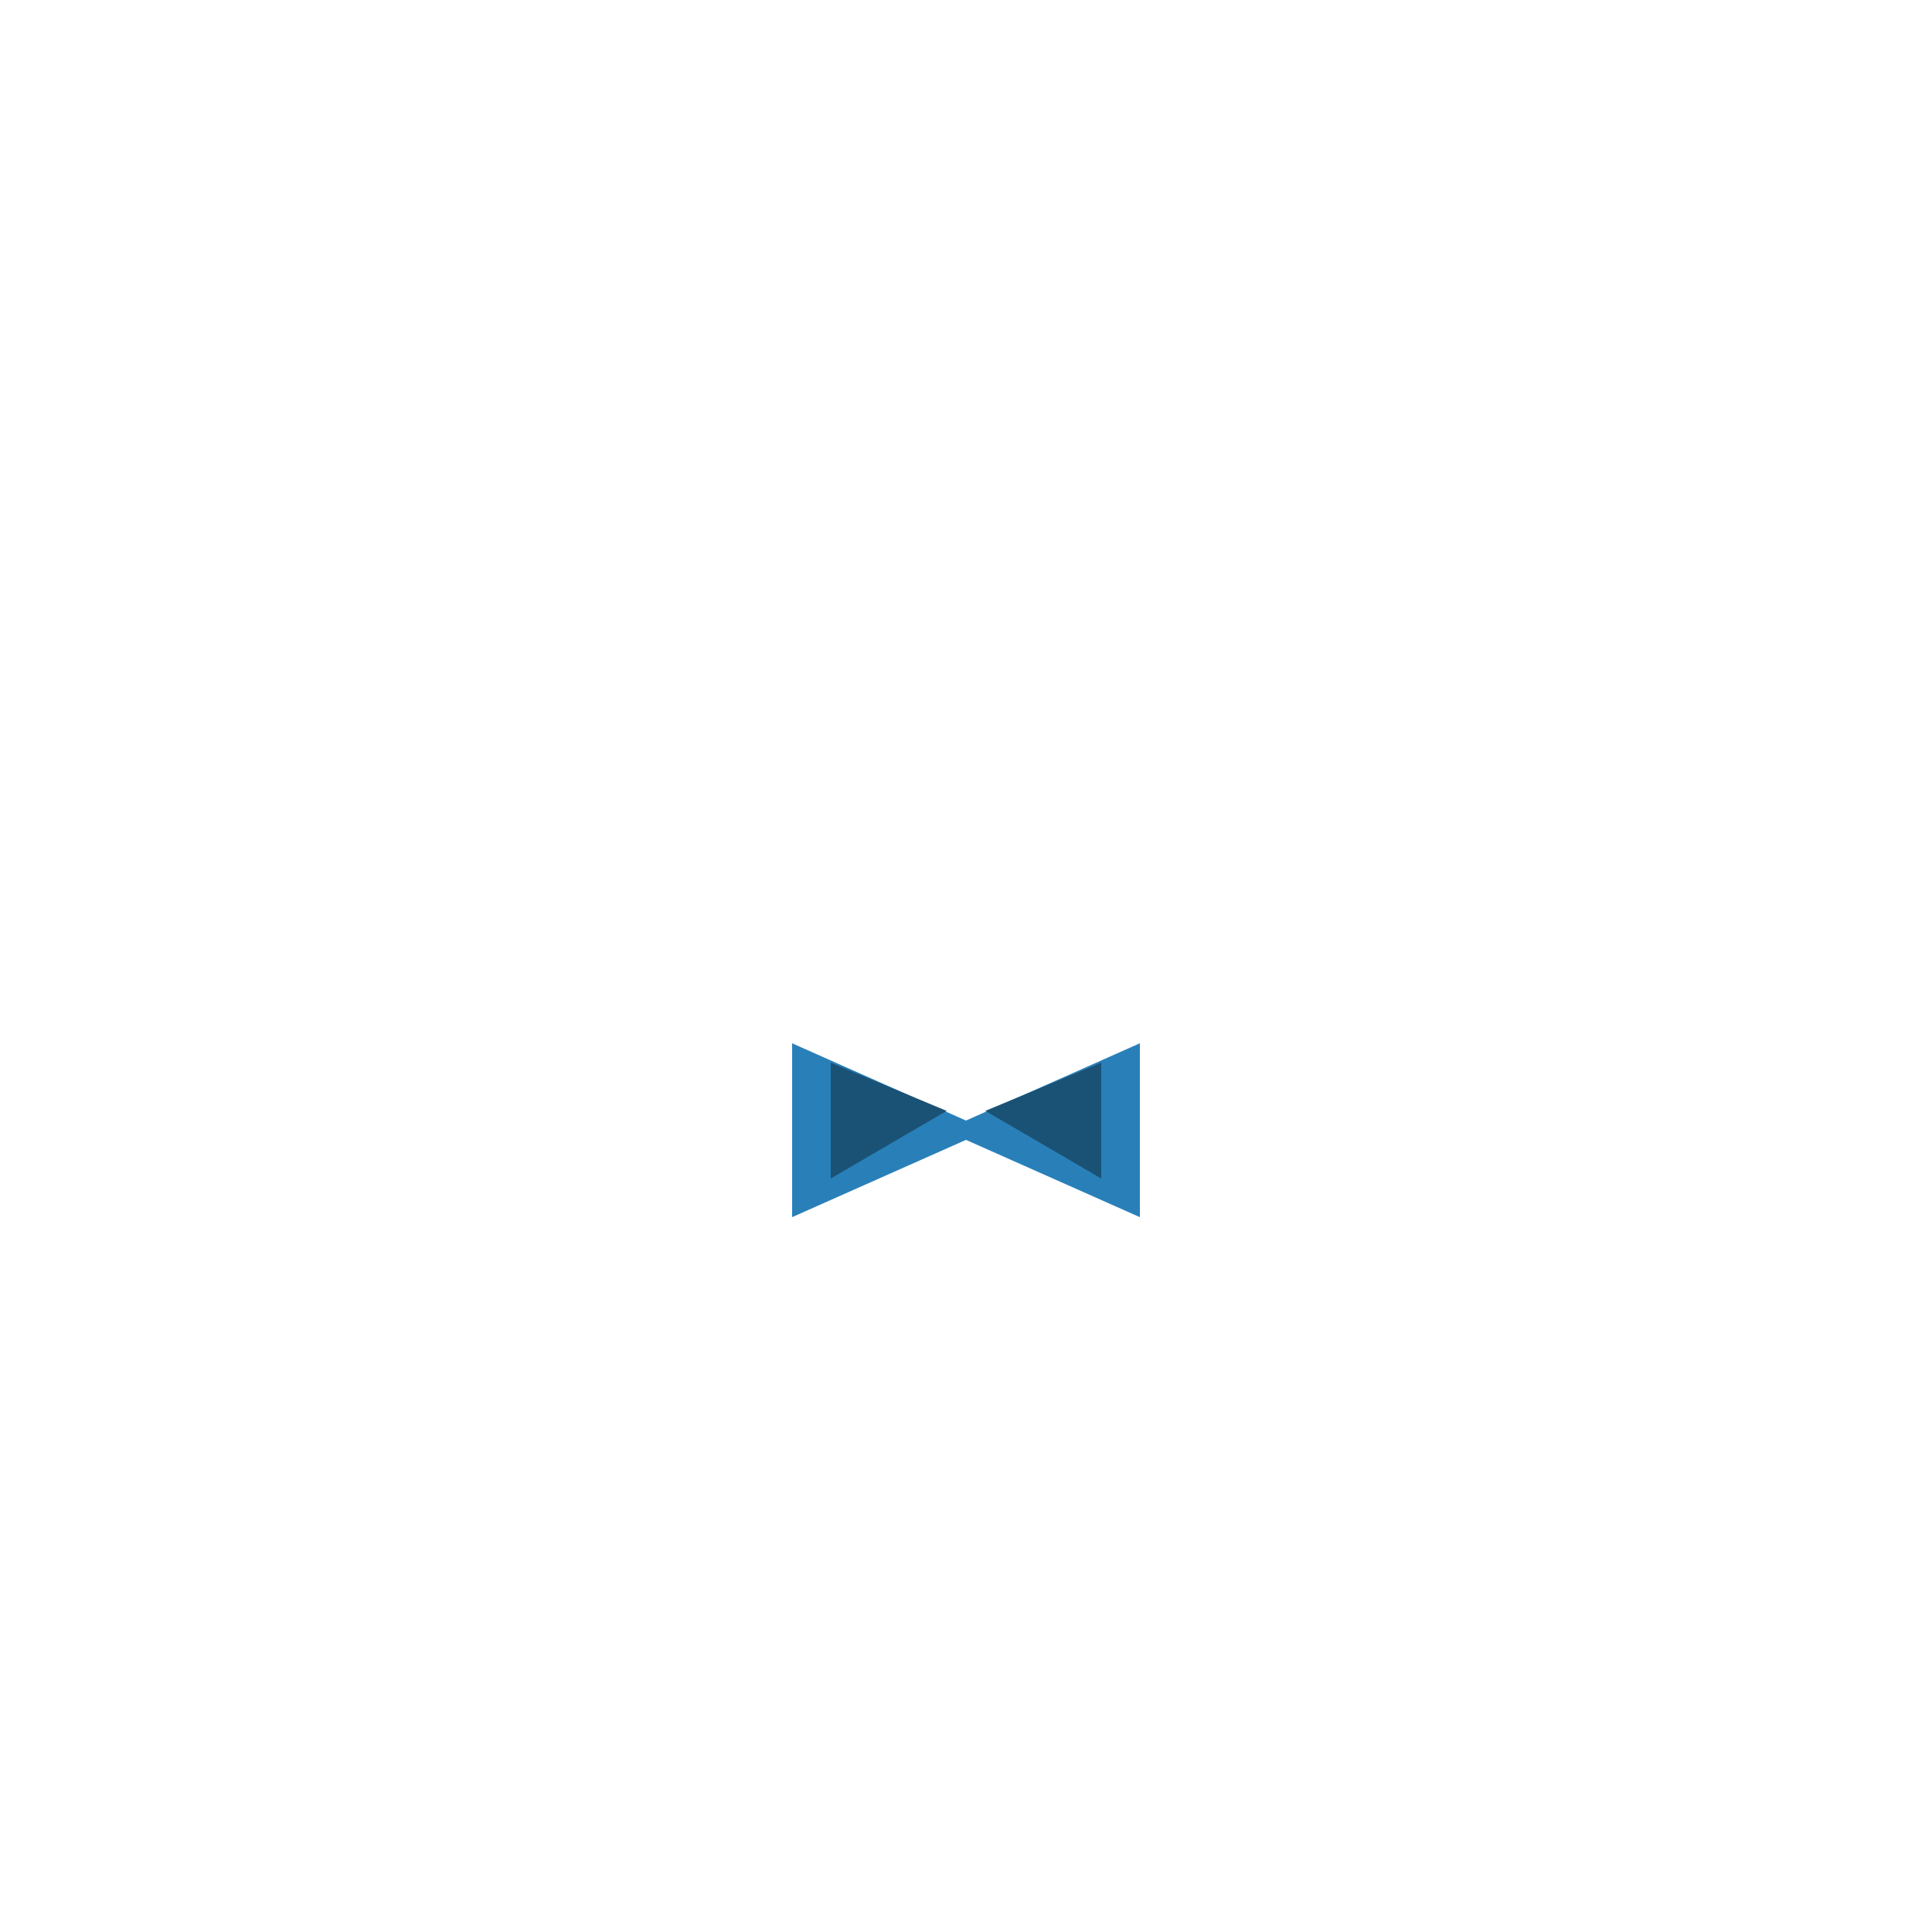
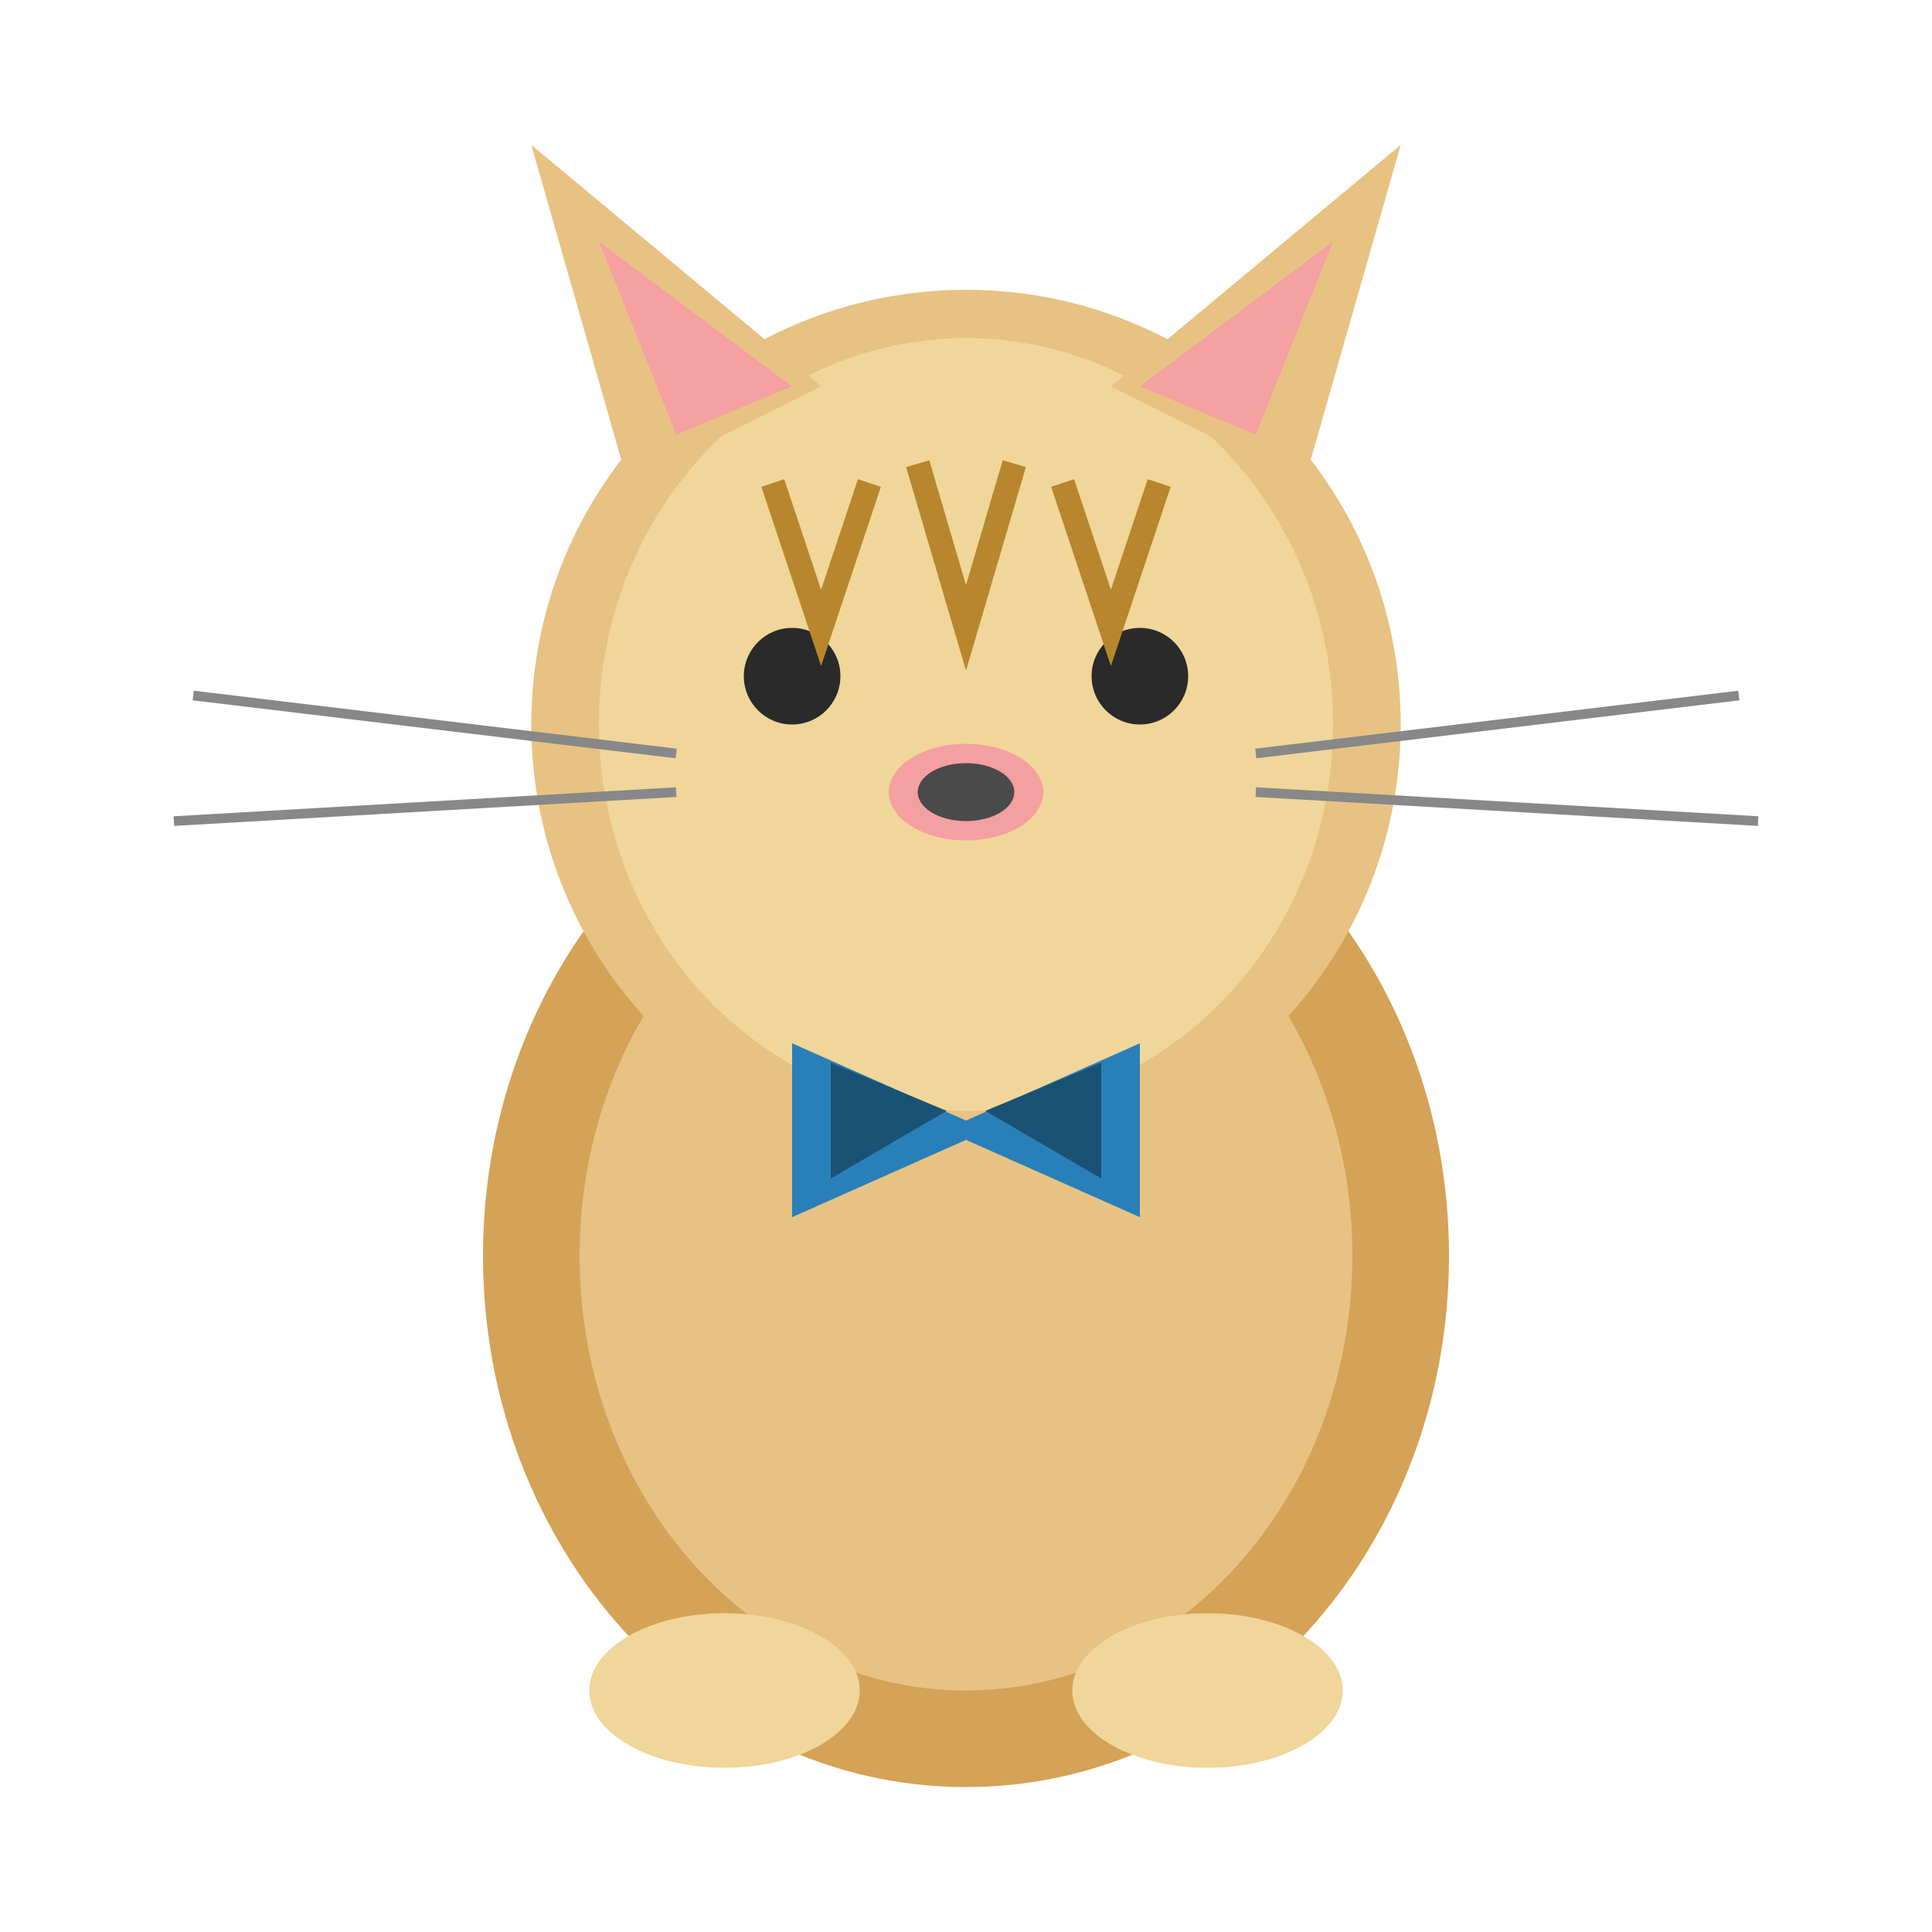
<svg xmlns="http://www.w3.org/2000/svg" viewBox="0 0 200 200">
+   <ellipse cx="100" cy="130" rx="50" ry="55" fill="#d4a357" />
+   <ellipse cx="100" cy="130" rx="40" ry="45" fill="#e8c282" />
+   <circle cx="100" cy="75" r="45" fill="#e8c282" />
+   <ellipse cx="100" cy="75" rx="38" ry="40" fill="#f0d69a" />
+   <polygon points="65,50 55,15 85,40" fill="#e8c282" />
+   <polygon points="135,50 145,15 115,40" fill="#e8c282" />
+   <polygon points="70,45 62,25 82,40" fill="#f5a0a0" />
+   <polygon points="130,45 138,25 118,40" fill="#f5a0a0" />
+   <circle cx="82" cy="70" r="5" fill="#2a2a2a" />
+   <circle cx="118" cy="70" r="5" fill="#2a2a2a" />
+   <ellipse cx="100" cy="82" rx="8" ry="5" fill="#f5a0a0" />
+   <ellipse cx="100" cy="82" rx="5" ry="3" fill="#4a4a4a" />
+   <path d="M80,50 L85,65 L90,50" fill="none" stroke="#b8862d" stroke-width="2.5" />
+   <path d="M110,50 L115,65 L120,50" fill="none" stroke="#b8862d" stroke-width="2.5" />
+   <path d="M95,48 L100,65 L105,48" fill="none" stroke="#b8862d" stroke-width="2.5" />
+   <line x1="70" y1="78" x2="20" y2="72" stroke="#888" stroke-width="1" />
+   <line x1="70" y1="82" x2="18" y2="85" stroke="#888" stroke-width="1" />
+   <line x1="130" y1="78" x2="180" y2="72" stroke="#888" stroke-width="1" />
+   <line x1="130" y1="82" x2="182" y2="85" stroke="#888" stroke-width="1" />
+   <ellipse cx="75" cy="175" rx="14" ry="8" fill="#f0d69a" />
+   <ellipse cx="125" cy="175" rx="14" ry="8" fill="#f0d69a" />
  <polygon points="82,108 100,116 118,108 118,126 100,118 82,126" fill="#2980b9" />
  <polygon points="86,110 98,115 86,122" fill="#1a5276" />
  <polygon points="114,110 102,115 114,122" fill="#1a5276" />
</svg>
